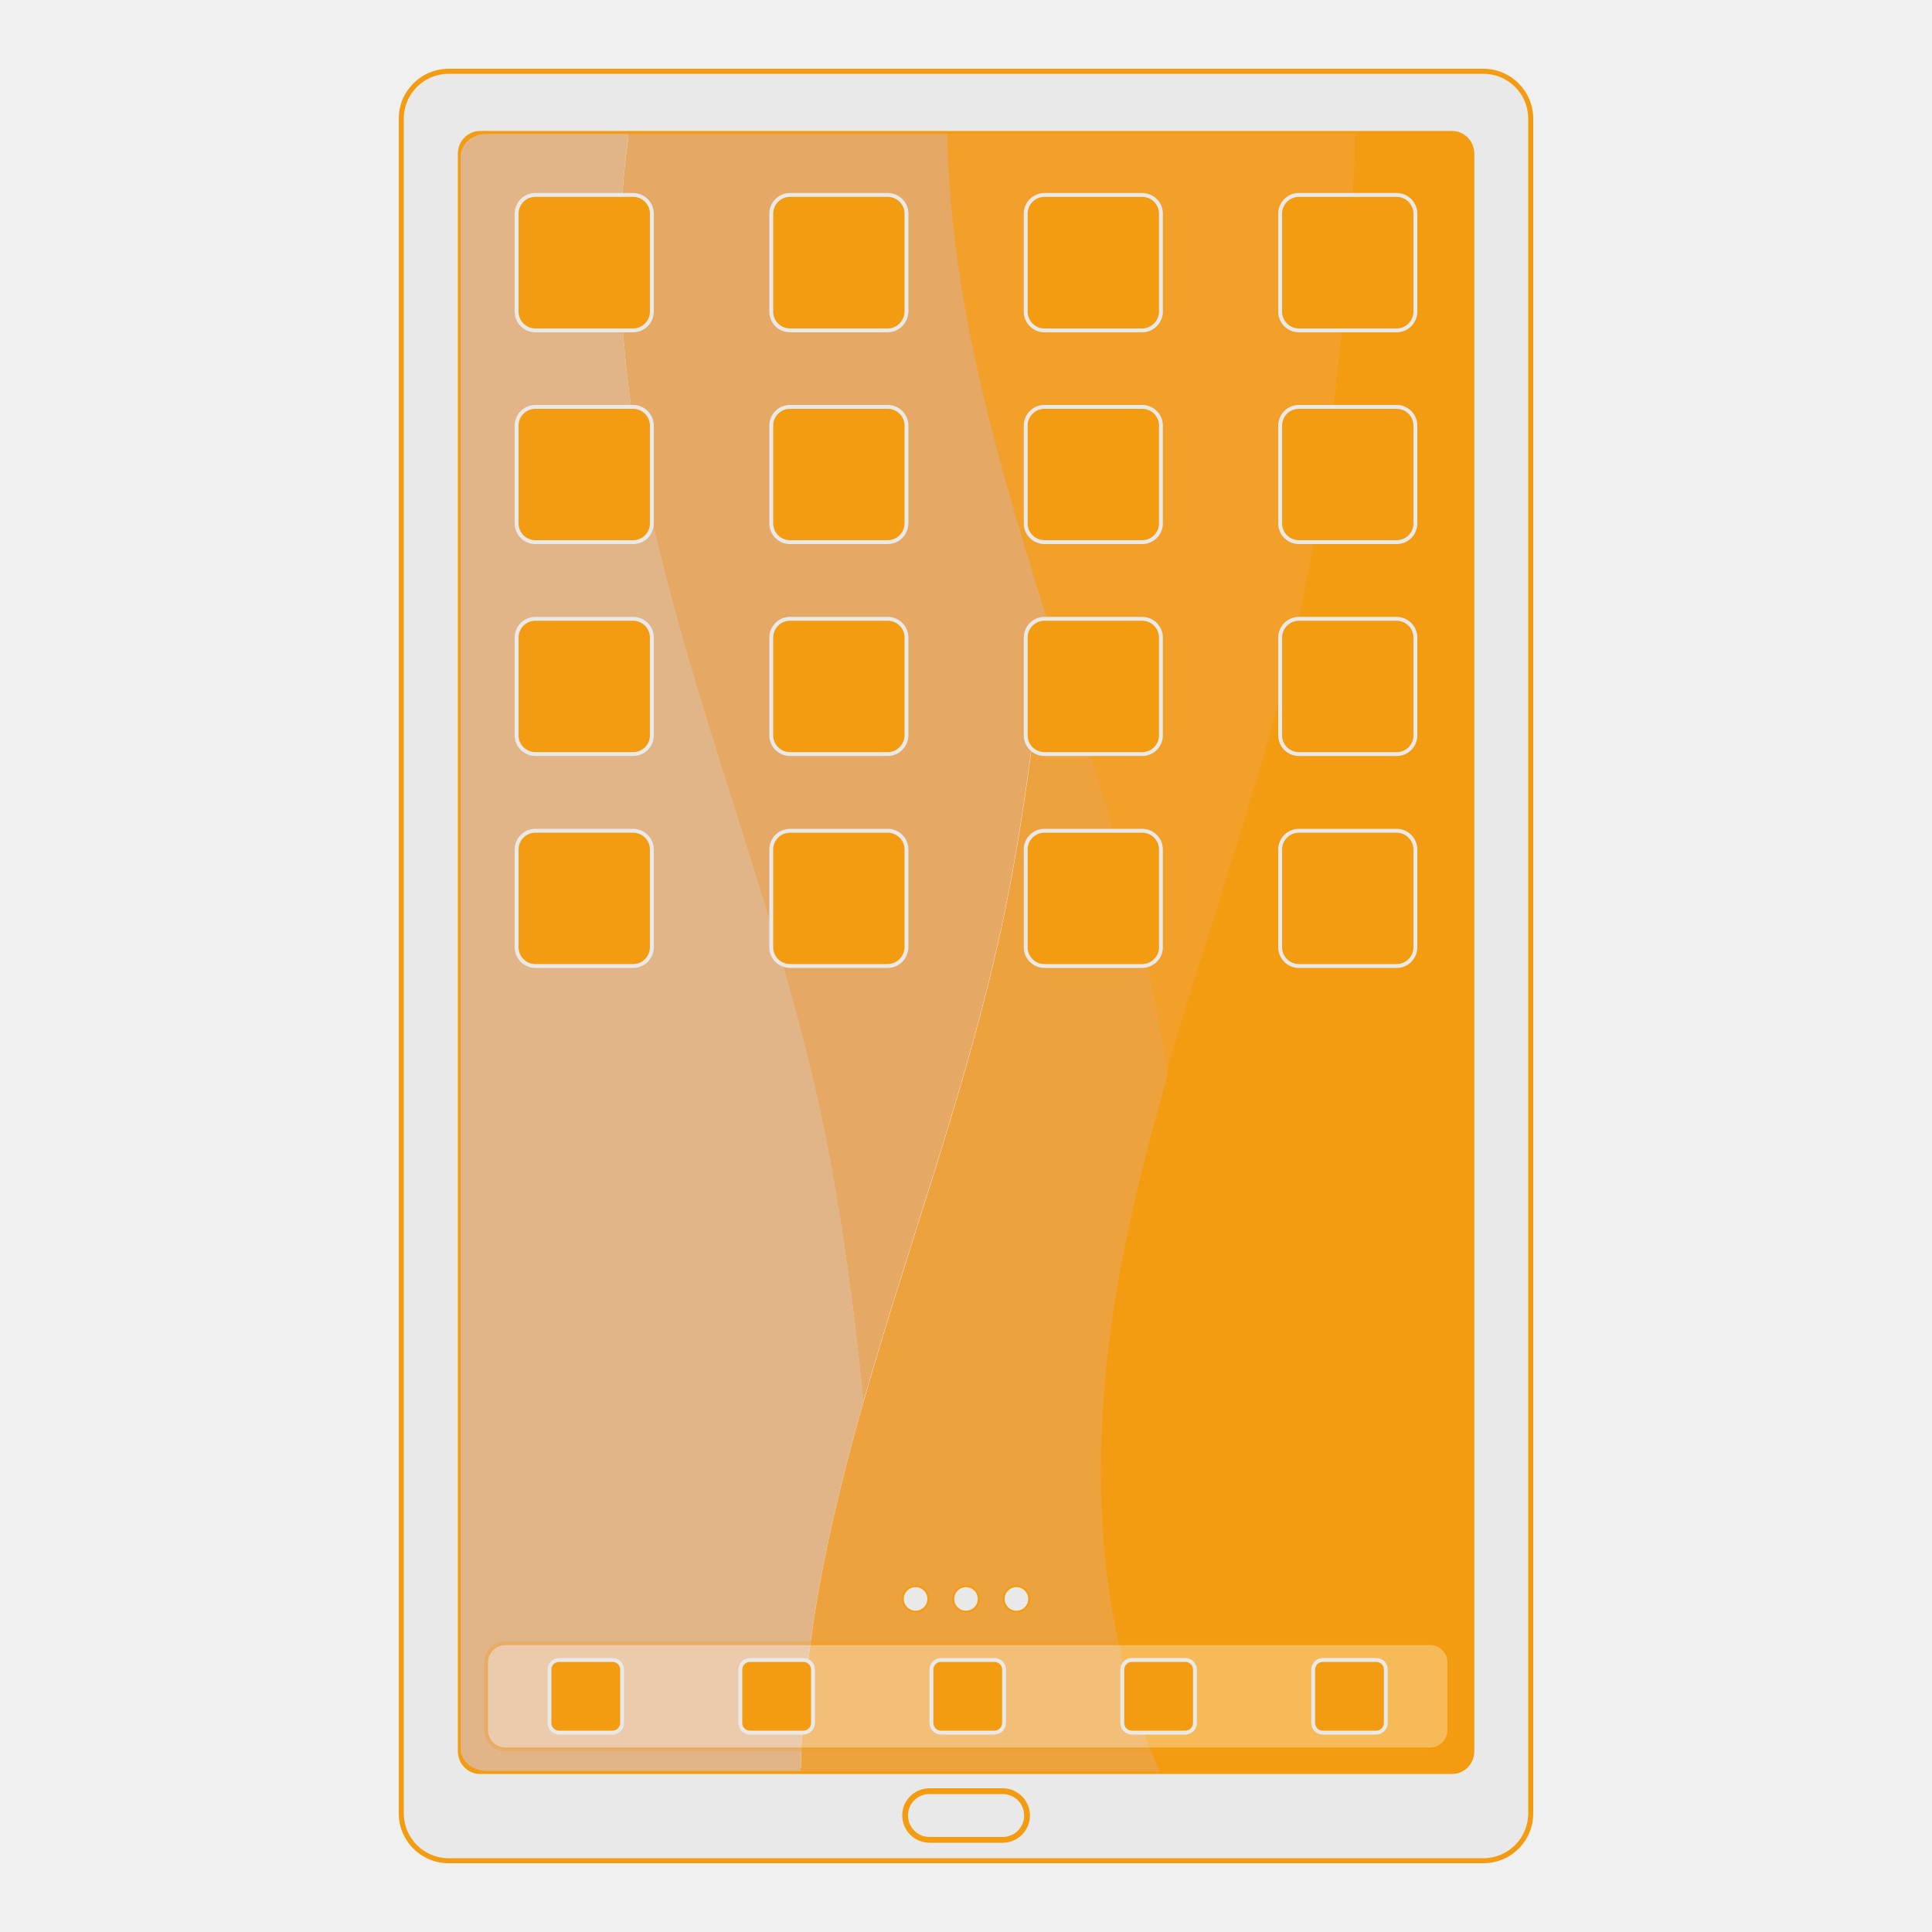
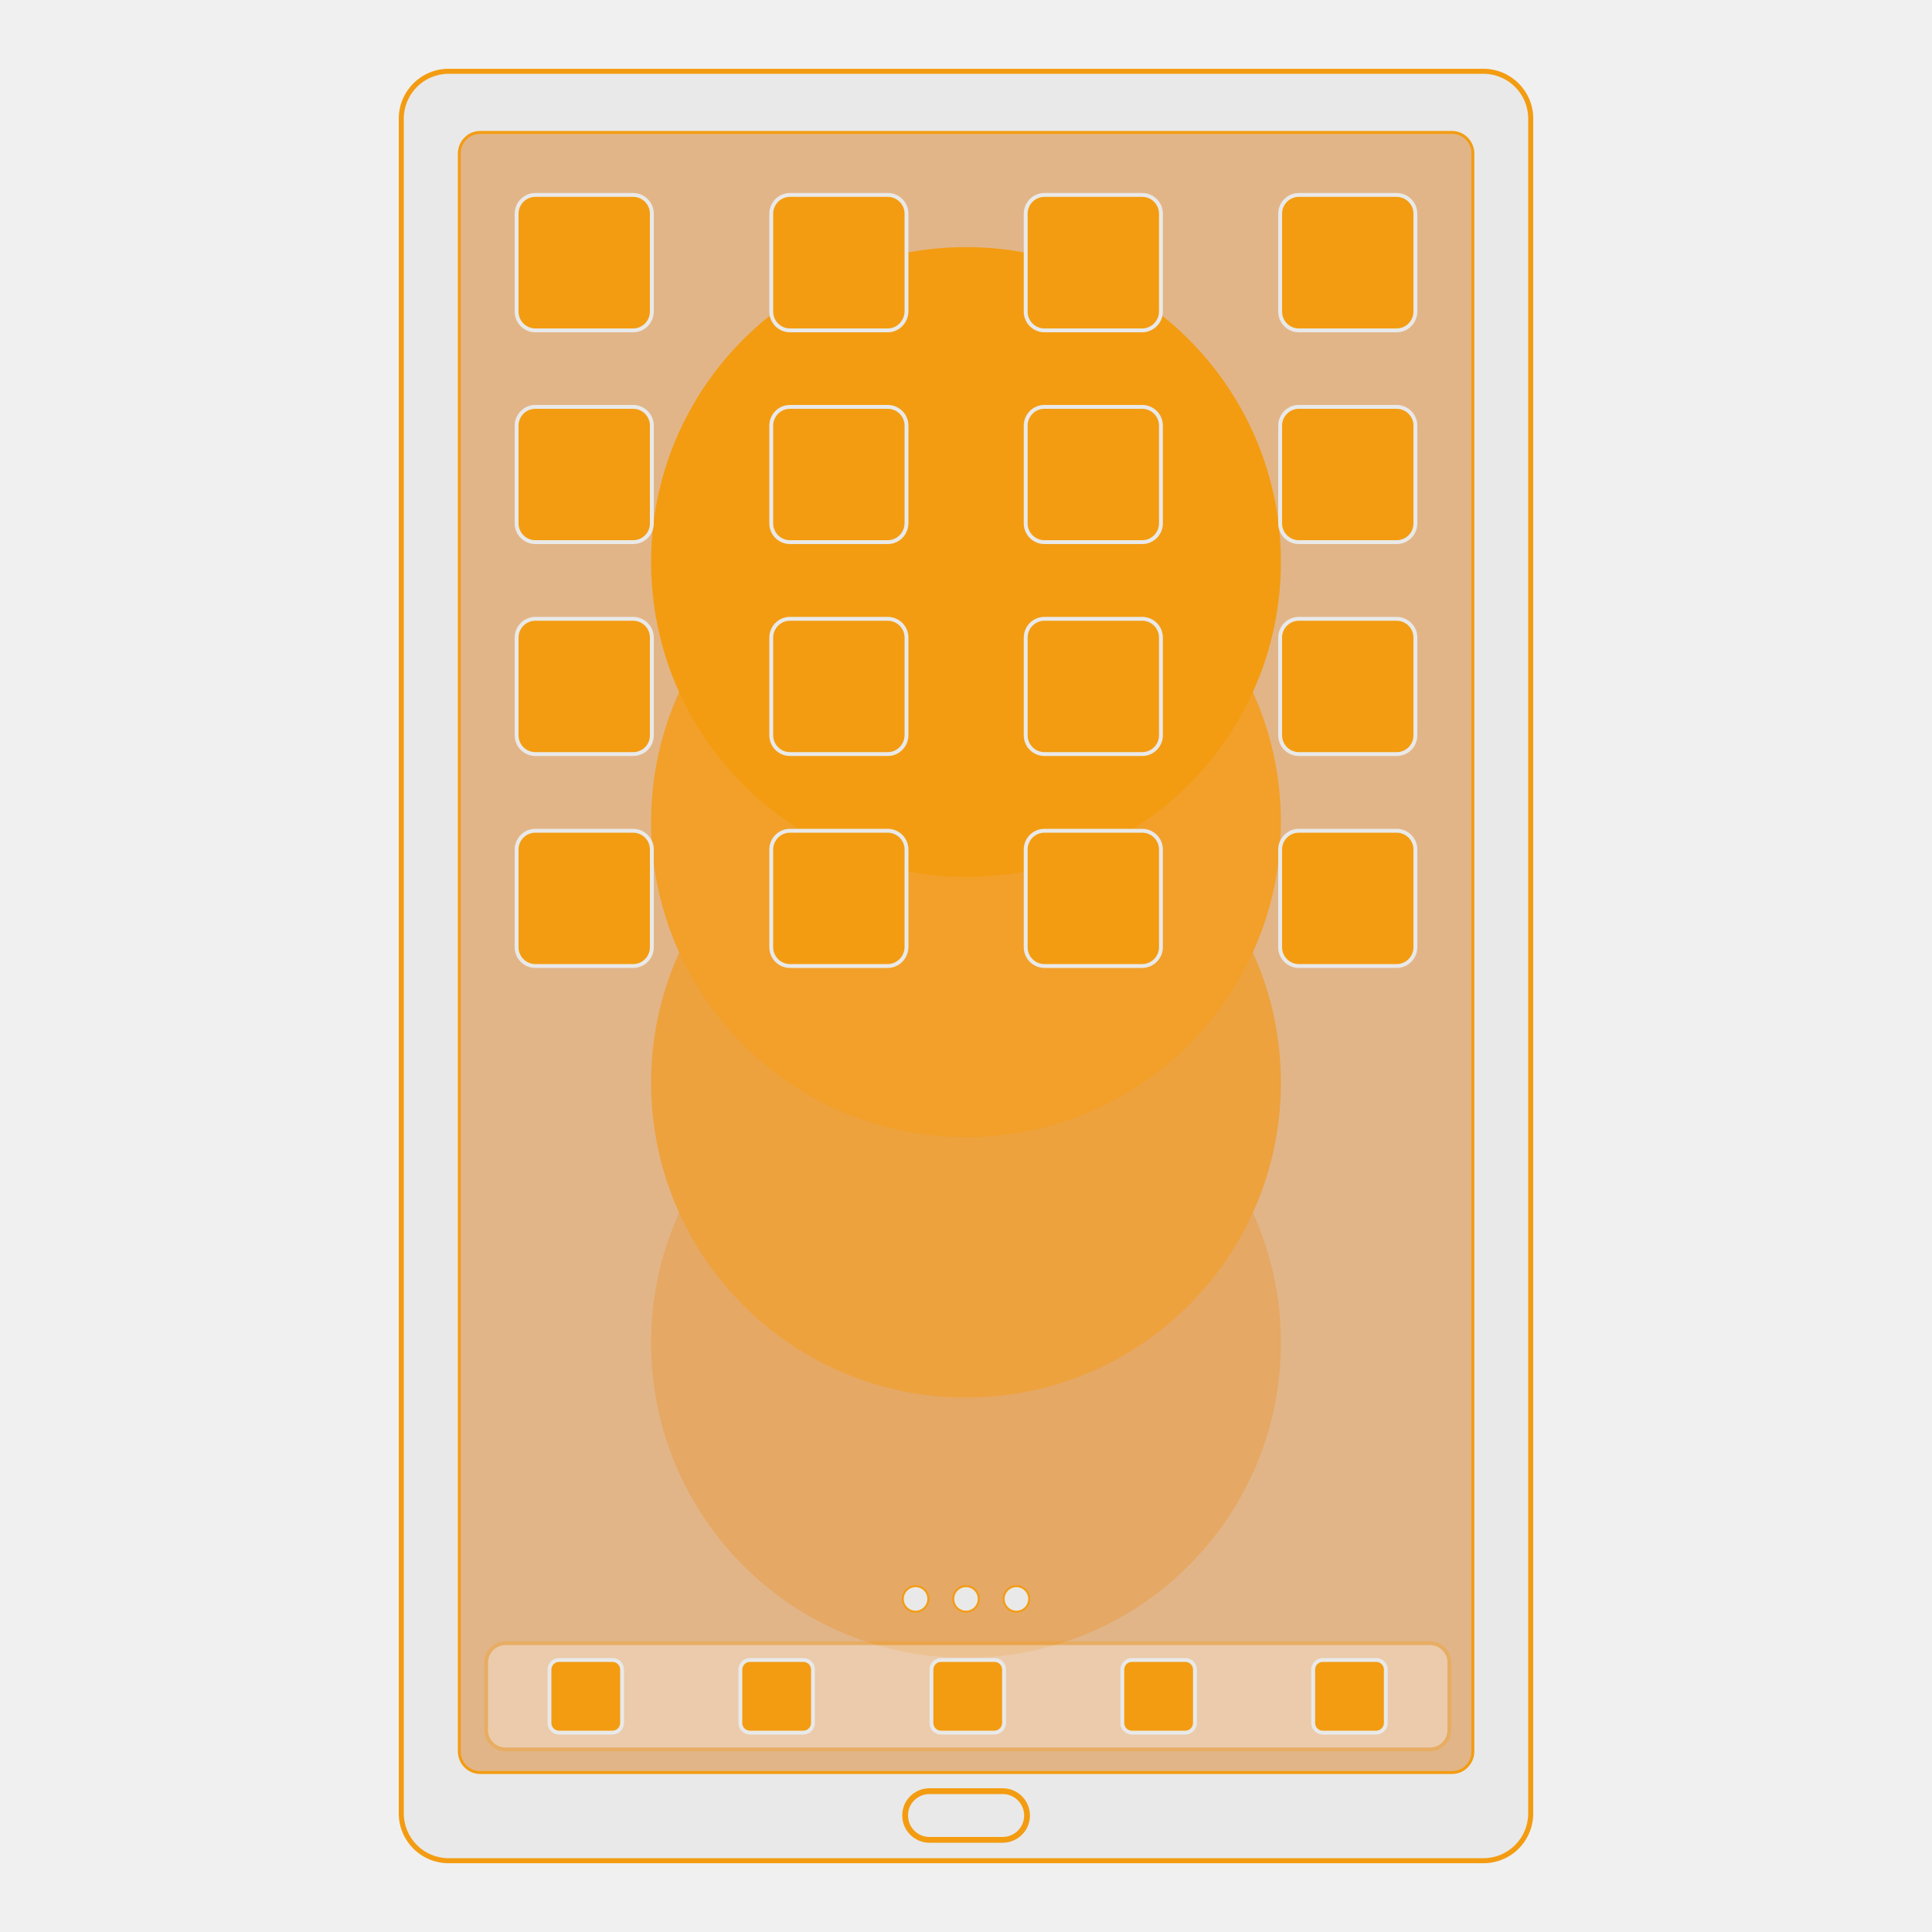
<svg xmlns="http://www.w3.org/2000/svg" version="1.1" id="Layer_1" x="0px" y="0px" viewBox="0 0 1000 1000" style="enable-background:new 0 0 1000 1000;" xml:space="preserve">
  <style type="text/css">
	.st0{fill:#E9E9E9;}
	.st1{fill:#F39C12;}
	.st2{fill:#FFFFFF;stroke:#F39C12;stroke-width:3.025;stroke-miterlimit:10;}
	.st3{fill:#E9E9E9;stroke:#F39C12;stroke-width:3;stroke-miterlimit:10;}
	.st4{fill:#E2B588;}
	.st5{fill:#E5A865;}
- 	.st6{fill:#F2A02A;}
- 	.st7{fill:#EDA23E;}
+ 	.st6{fill:#EDA23E;}
+ 	.st7{fill:#F2A02A;}
	.st8{fill:#F39C12;stroke:#E9E9E9;stroke-width:2;stroke-miterlimit:10;}
- 	.st9{opacity:0.3;fill:#FFFFFF;stroke:#F39C12;stroke-width:2;stroke-miterlimit:10;}
+ 	.st9{opacity:0.3;fill:#FFFFFF;stroke:#F39C12;stroke-width:2;stroke-miterlimit:10;enable-background:new    ;}
	.st10{fill:#E9E9E9;stroke:#F39C12;stroke-miterlimit:10;}
</style>
  <g>
    <g>
      <path class="st0" d="M792.3,61.4v877.2c0,13.5-11,24.5-24.5,24.5H232.2c-13.5,0-24.5-11-24.5-24.5V61.4c0-13.5,11-24.5,24.5-24.5    h535.6C781.3,36.9,792.3,47.9,792.3,61.4L792.3,61.4z" />
      <path class="st1" d="M791,938.6c0,12.8-10.4,23.2-23.2,23.2H232.2c-12.8,0-23.2-10.4-23.2-23.2V61.4c0-12.8,10.4-23.2,23.2-23.2    h535.6c12.8,0,23.2,10.4,23.2,23.2V938.6 M793.6,938.6V61.4c0-14.3-11.6-25.8-25.8-25.8H232.2c-14.3,0-25.8,11.6-25.8,25.8v877.2    c0,14.3,11.6,25.8,25.8,25.8h535.6C782.1,964.4,793.6,952.9,793.6,938.6L793.6,938.6L793.6,938.6z" />
    </g>
    <path class="st2" d="M761.6,79.5v827c0,5.6-4.5,10.2-10,10.2H248.5c-5.5,0-10-4.6-10-10.2v-827c0-5.6,4.5-10.2,10-10.2h503.1   C757.1,69.3,761.6,73.9,761.6,79.5z" />
    <path class="st3" d="M481.1,927.1H519c7,0,12.6,5.7,12.6,12.6l0,0c0,7-5.7,12.6-12.6,12.6h-37.9c-7,0-12.6-5.7-12.6-12.6l0,0   C468.4,932.8,474.1,927.1,481.1,927.1z" />
  </g>
  <g>
-     <path class="st4" d="M251.8,69.3h73.7c-8.8,59.9-4,122.1,8.2,181.7c22.4,110,67.7,216,91.3,325.8c8.9,41.4,14.7,83.2,19.5,125.1   c0.9,7.8,1.7,15.6,2.5,23.4l0,0c-7.6,26.5-14.4,53.1-19.9,80c-7.4,36.5-12.1,74-12.6,111.3H251.8c-7.4,0-13.3-5.1-13.3-11.7V81   C238.5,74.6,244.3,69.3,251.8,69.3z" />
-     <path class="st5" d="M325.5,69.3h165c0.8,35.9,5.4,72,12.5,107.1c9.8,48,23.9,95.2,38.7,142.3l0,0c-1.1,11.9-2.4,23.8-3.8,35.7   c-4.8,41.9-10.6,83.7-19.5,125.1c-17.9,83-48.1,163.8-71.5,245.9c-0.8-7.8-1.7-15.6-2.5-23.4c-4.8-41.9-10.6-83.7-19.5-125.1   C401.3,467.1,356,361,333.6,251C321.5,191.4,316.7,129.2,325.5,69.3z" />
-     <path class="st6" d="M490.2,69.3h212.2c-1,41.1-4.7,82.2-9.3,123.2c-4.8,41.9-10.6,83.7-19.5,125.1   c-17.4,80.6-46.4,159.2-69.5,238.9c-2.9-18.1-6.2-36.2-10-54.2c-7.7-35.9-17.8-71.3-28.6-106.7c-7.8-25.7-16.1-51.2-24.1-76.9l0,0   c-14.8-47.1-28.9-94.3-38.7-142.3C495.6,141.3,491,105.2,490.2,69.3z" />
-     <path class="st1" d="M701.5,69.3h46.8c7.4,0,13.3,5.3,13.3,11.7v824c0,1-0.1,2-0.4,3c-0.1,0.2-0.1,0.4-0.2,0.6   c-0.2,0.6-0.5,1.2-0.8,1.8c-0.2,0.3-0.3,0.5-0.5,0.7c-0.2,0.3-0.5,0.6-0.7,0.9c-2.4,2.8-6.3,4.6-10.7,4.6H599.1   c-31.6-71.8-35.6-151.6-25.2-229.1c2-14.8,4.5-29.6,7.5-44.1c6-29.2,13.5-58.2,21.9-87c23.1-79.6,52.1-158.2,69.5-238.9   c8.9-41.4,14.7-83.2,19.5-125.1C696.8,151.5,700.5,110.4,701.5,69.3z" />
+     <path class="st4" d="M248.5,69.3h503.1c5.5,0,10,4.5,10,10v827.4c0,5.5-4.5,10-10,10H248.5c-5.5,0-10-4.5-10-10V79.3   C238.5,73.8,243,69.3,248.5,69.3z" />
    <g>
-       <path class="st7" d="M541.7,318.7c8,25.6,16.3,51.2,24.1,76.9c10.8,35.3,20.8,70.8,28.6,106.7c3.9,18,7.2,36.1,10,54.2    c-8.3,28.8-15.9,57.7-21.9,87c-3,14.6-5.5,29.3-7.5,44.1c-10.5,77.5-6.4,157.3,25.2,229.1H414.5c0.5-37.3,5.2-74.8,12.6-111.3    c5.5-26.9,12.3-53.5,19.9-80l0,0c23.4-82,53.6-162.9,71.5-245.9c8.9-41.4,14.7-83.2,19.5-125.1    C539.3,342.5,540.6,330.6,541.7,318.7z" />
+       <circle class="st5" cx="500" cy="695.1" r="163" />
+       <circle class="st6" cx="500" cy="560.4" r="163" />
+       <circle class="st7" cx="500" cy="425.6" r="163" />
+       <circle class="st1" cx="500" cy="290.9" r="163" />
    </g>
  </g>
  <g>
    <path class="st8" d="M327.7,171h-50.6c-5.3,0-9.7-4.3-9.7-9.7v-50.7c0-5.3,4.3-9.7,9.7-9.7h50.6c5.3,0,9.7,4.3,9.7,9.7v50.6   C337.4,166.6,333.1,171,327.7,171z" />
    <path class="st8" d="M459.5,171h-50.6c-5.3,0-9.7-4.3-9.7-9.7v-50.7c0-5.3,4.3-9.7,9.7-9.7h50.6c5.3,0,9.7,4.3,9.7,9.7v50.6   C469.1,166.6,464.8,171,459.5,171z" />
    <path class="st8" d="M591.2,171h-50.6c-5.3,0-9.7-4.3-9.7-9.7v-50.7c0-5.3,4.3-9.7,9.7-9.7h50.6c5.3,0,9.7,4.3,9.7,9.7v50.6   C600.9,166.6,596.5,171,591.2,171z" />
    <path class="st8" d="M722.9,171h-50.6c-5.3,0-9.7-4.3-9.7-9.7v-50.7c0-5.3,4.3-9.7,9.7-9.7h50.6c5.3,0,9.7,4.3,9.7,9.7v50.6   C732.6,166.6,728.3,171,722.9,171z" />
  </g>
  <g>
    <path class="st8" d="M327.7,280.6h-50.6c-5.3,0-9.7-4.3-9.7-9.7v-50.6c0-5.3,4.3-9.7,9.7-9.7h50.6c5.3,0,9.7,4.3,9.7,9.7v50.6   C337.4,276.3,333.1,280.6,327.7,280.6z" />
    <path class="st8" d="M459.5,280.6h-50.6c-5.3,0-9.7-4.3-9.7-9.7v-50.6c0-5.3,4.3-9.7,9.7-9.7h50.6c5.3,0,9.7,4.3,9.7,9.7v50.6   C469.1,276.3,464.8,280.6,459.5,280.6z" />
    <path class="st8" d="M591.2,280.6h-50.6c-5.3,0-9.7-4.3-9.7-9.7v-50.6c0-5.3,4.3-9.7,9.7-9.7h50.6c5.3,0,9.7,4.3,9.7,9.7v50.6   C600.9,276.3,596.5,280.6,591.2,280.6z" />
    <path class="st8" d="M722.9,280.6h-50.6c-5.3,0-9.7-4.3-9.7-9.7v-50.6c0-5.3,4.3-9.7,9.7-9.7h50.6c5.3,0,9.7,4.3,9.7,9.7v50.6   C732.6,276.3,728.3,280.6,722.9,280.6z" />
  </g>
  <g>
    <path class="st8" d="M327.7,390.3h-50.6c-5.3,0-9.7-4.3-9.7-9.7V330c0-5.3,4.3-9.7,9.7-9.7h50.6c5.3,0,9.7,4.3,9.7,9.7v50.6   C337.4,386,333.1,390.3,327.7,390.3z" />
    <path class="st8" d="M459.5,390.3h-50.6c-5.3,0-9.7-4.3-9.7-9.7V330c0-5.3,4.3-9.7,9.7-9.7h50.6c5.3,0,9.7,4.3,9.7,9.7v50.6   C469.1,386,464.8,390.3,459.5,390.3z" />
    <path class="st8" d="M591.2,390.3h-50.6c-5.3,0-9.7-4.3-9.7-9.7V330c0-5.3,4.3-9.7,9.7-9.7h50.6c5.3,0,9.7,4.3,9.7,9.7v50.6   C600.9,386,596.5,390.3,591.2,390.3z" />
    <path class="st8" d="M722.9,390.3h-50.6c-5.3,0-9.7-4.3-9.7-9.7V330c0-5.3,4.3-9.7,9.7-9.7h50.6c5.3,0,9.7,4.3,9.7,9.7v50.6   C732.6,386,728.3,390.3,722.9,390.3z" />
  </g>
  <g>
    <path class="st8" d="M327.7,500h-50.6c-5.3,0-9.7-4.3-9.7-9.7v-50.6c0-5.3,4.3-9.7,9.7-9.7h50.6c5.3,0,9.7,4.3,9.7,9.7v50.6   C337.4,495.6,333.1,500,327.7,500z" />
    <path class="st8" d="M459.5,500h-50.6c-5.3,0-9.7-4.3-9.7-9.7v-50.6c0-5.3,4.3-9.7,9.7-9.7h50.6c5.3,0,9.7,4.3,9.7,9.7v50.6   C469.1,495.6,464.8,500,459.5,500z" />
    <path class="st8" d="M591.2,500h-50.6c-5.3,0-9.7-4.3-9.7-9.7v-50.6c0-5.3,4.3-9.7,9.7-9.7h50.6c5.3,0,9.7,4.3,9.7,9.7v50.6   C600.9,495.6,596.5,500,591.2,500z" />
    <path class="st8" d="M722.9,500h-50.6c-5.3,0-9.7-4.3-9.7-9.7v-50.6c0-5.3,4.3-9.7,9.7-9.7h50.6c5.3,0,9.7,4.3,9.7,9.7v50.6   C732.6,495.6,728.3,500,722.9,500z" />
  </g>
  <path class="st9" d="M740.2,905.5H261.6c-5.5,0-10-4.5-10-10v-35c0-5.5,4.5-10,10-10h478.6c5.5,0,10,4.5,10,10v35  C750.2,901,745.7,905.5,740.2,905.5z" />
  <path class="st8" d="M317,896.8h-27.6c-2.8,0-5-2.2-5-5v-27.6c0-2.8,2.2-5,5-5H317c2.8,0,5,2.2,5,5v27.6  C322,894.5,319.8,896.8,317,896.8z" />
  <path class="st8" d="M415.8,896.8h-27.6c-2.8,0-5-2.2-5-5v-27.6c0-2.8,2.2-5,5-5h27.6c2.8,0,5,2.2,5,5v27.6  C420.8,894.5,418.6,896.8,415.8,896.8z" />
  <path class="st8" d="M514.7,896.8h-27.6c-2.8,0-5-2.2-5-5v-27.6c0-2.8,2.2-5,5-5h27.6c2.8,0,5,2.2,5,5v27.6  C519.7,894.5,517.4,896.8,514.7,896.8z" />
  <path class="st8" d="M613.5,896.8h-27.6c-2.8,0-5-2.2-5-5v-27.6c0-2.8,2.2-5,5-5h27.6c2.8,0,5,2.2,5,5v27.6  C618.5,894.5,616.3,896.8,613.5,896.8z" />
  <path class="st8" d="M712.3,896.8h-27.6c-2.8,0-5-2.2-5-5v-27.6c0-2.8,2.2-5,5-5h27.6c2.8,0,5,2.2,5,5v27.6  C717.3,894.5,715.1,896.8,712.3,896.8z" />
  <g>
    <circle class="st10" cx="473.9" cy="827.6" r="6.6" />
    <circle class="st10" cx="500" cy="827.6" r="6.6" />
    <circle class="st10" cx="526.1" cy="827.6" r="6.6" />
  </g>
</svg>
